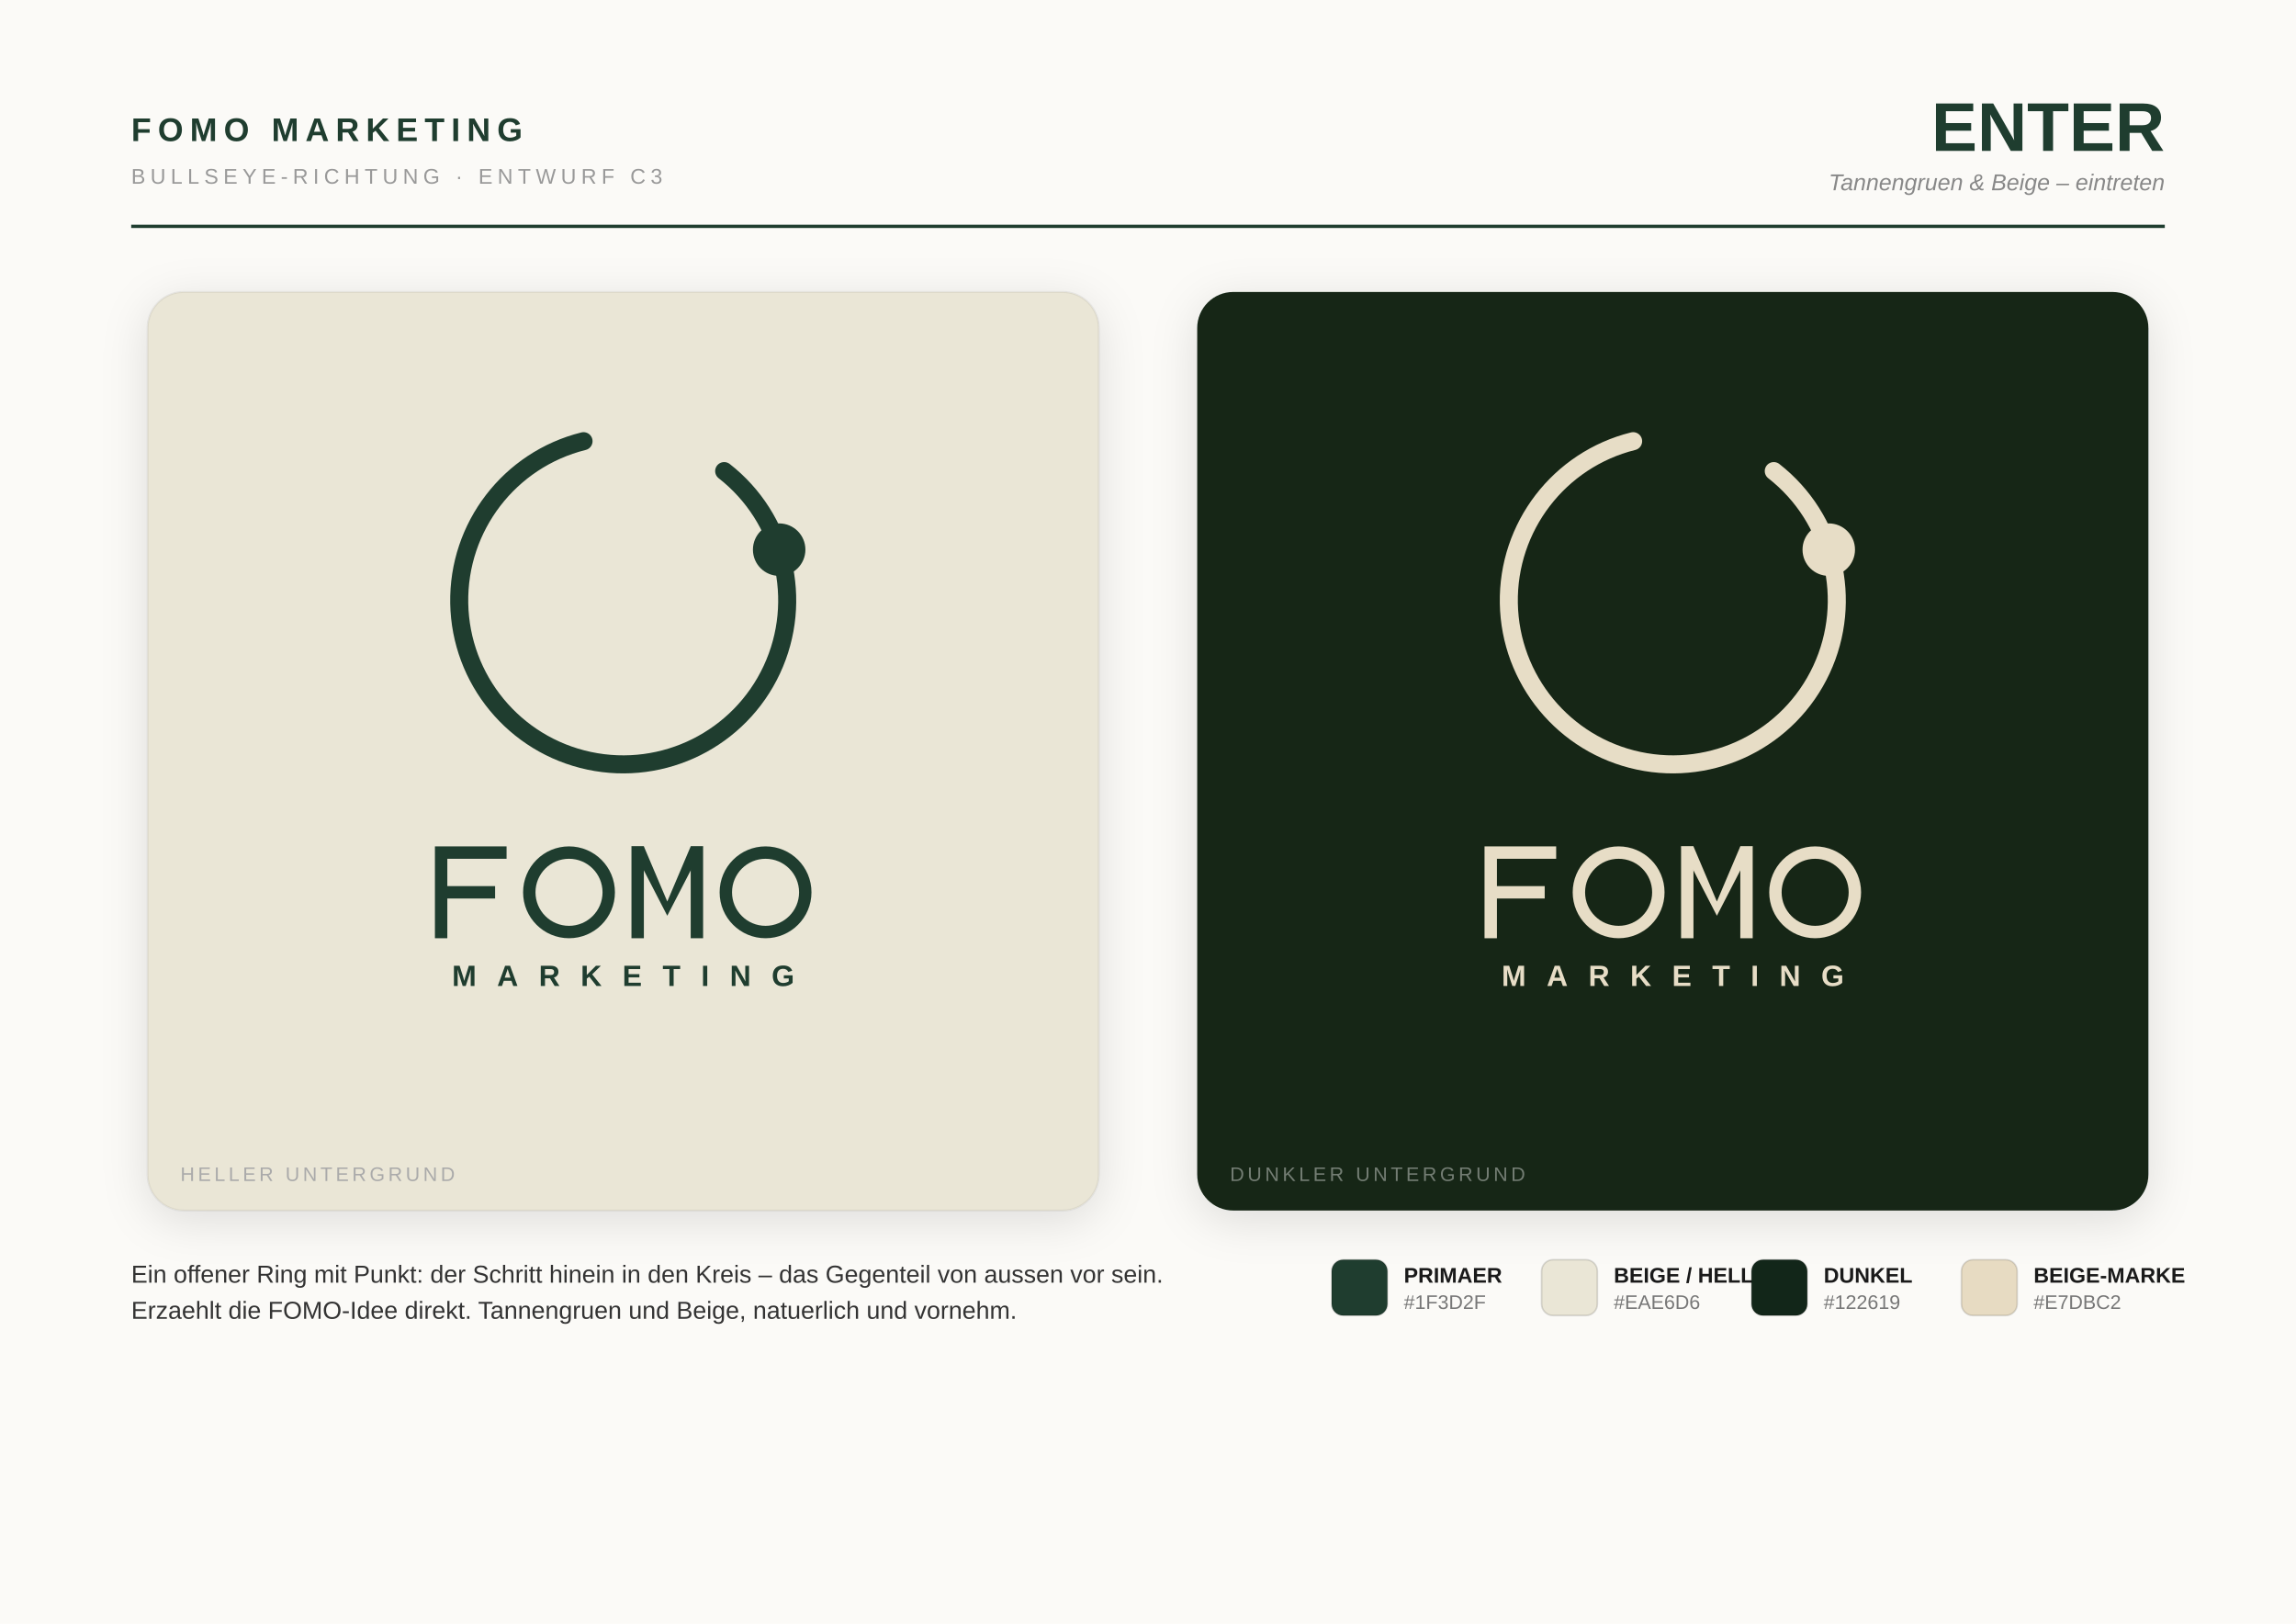
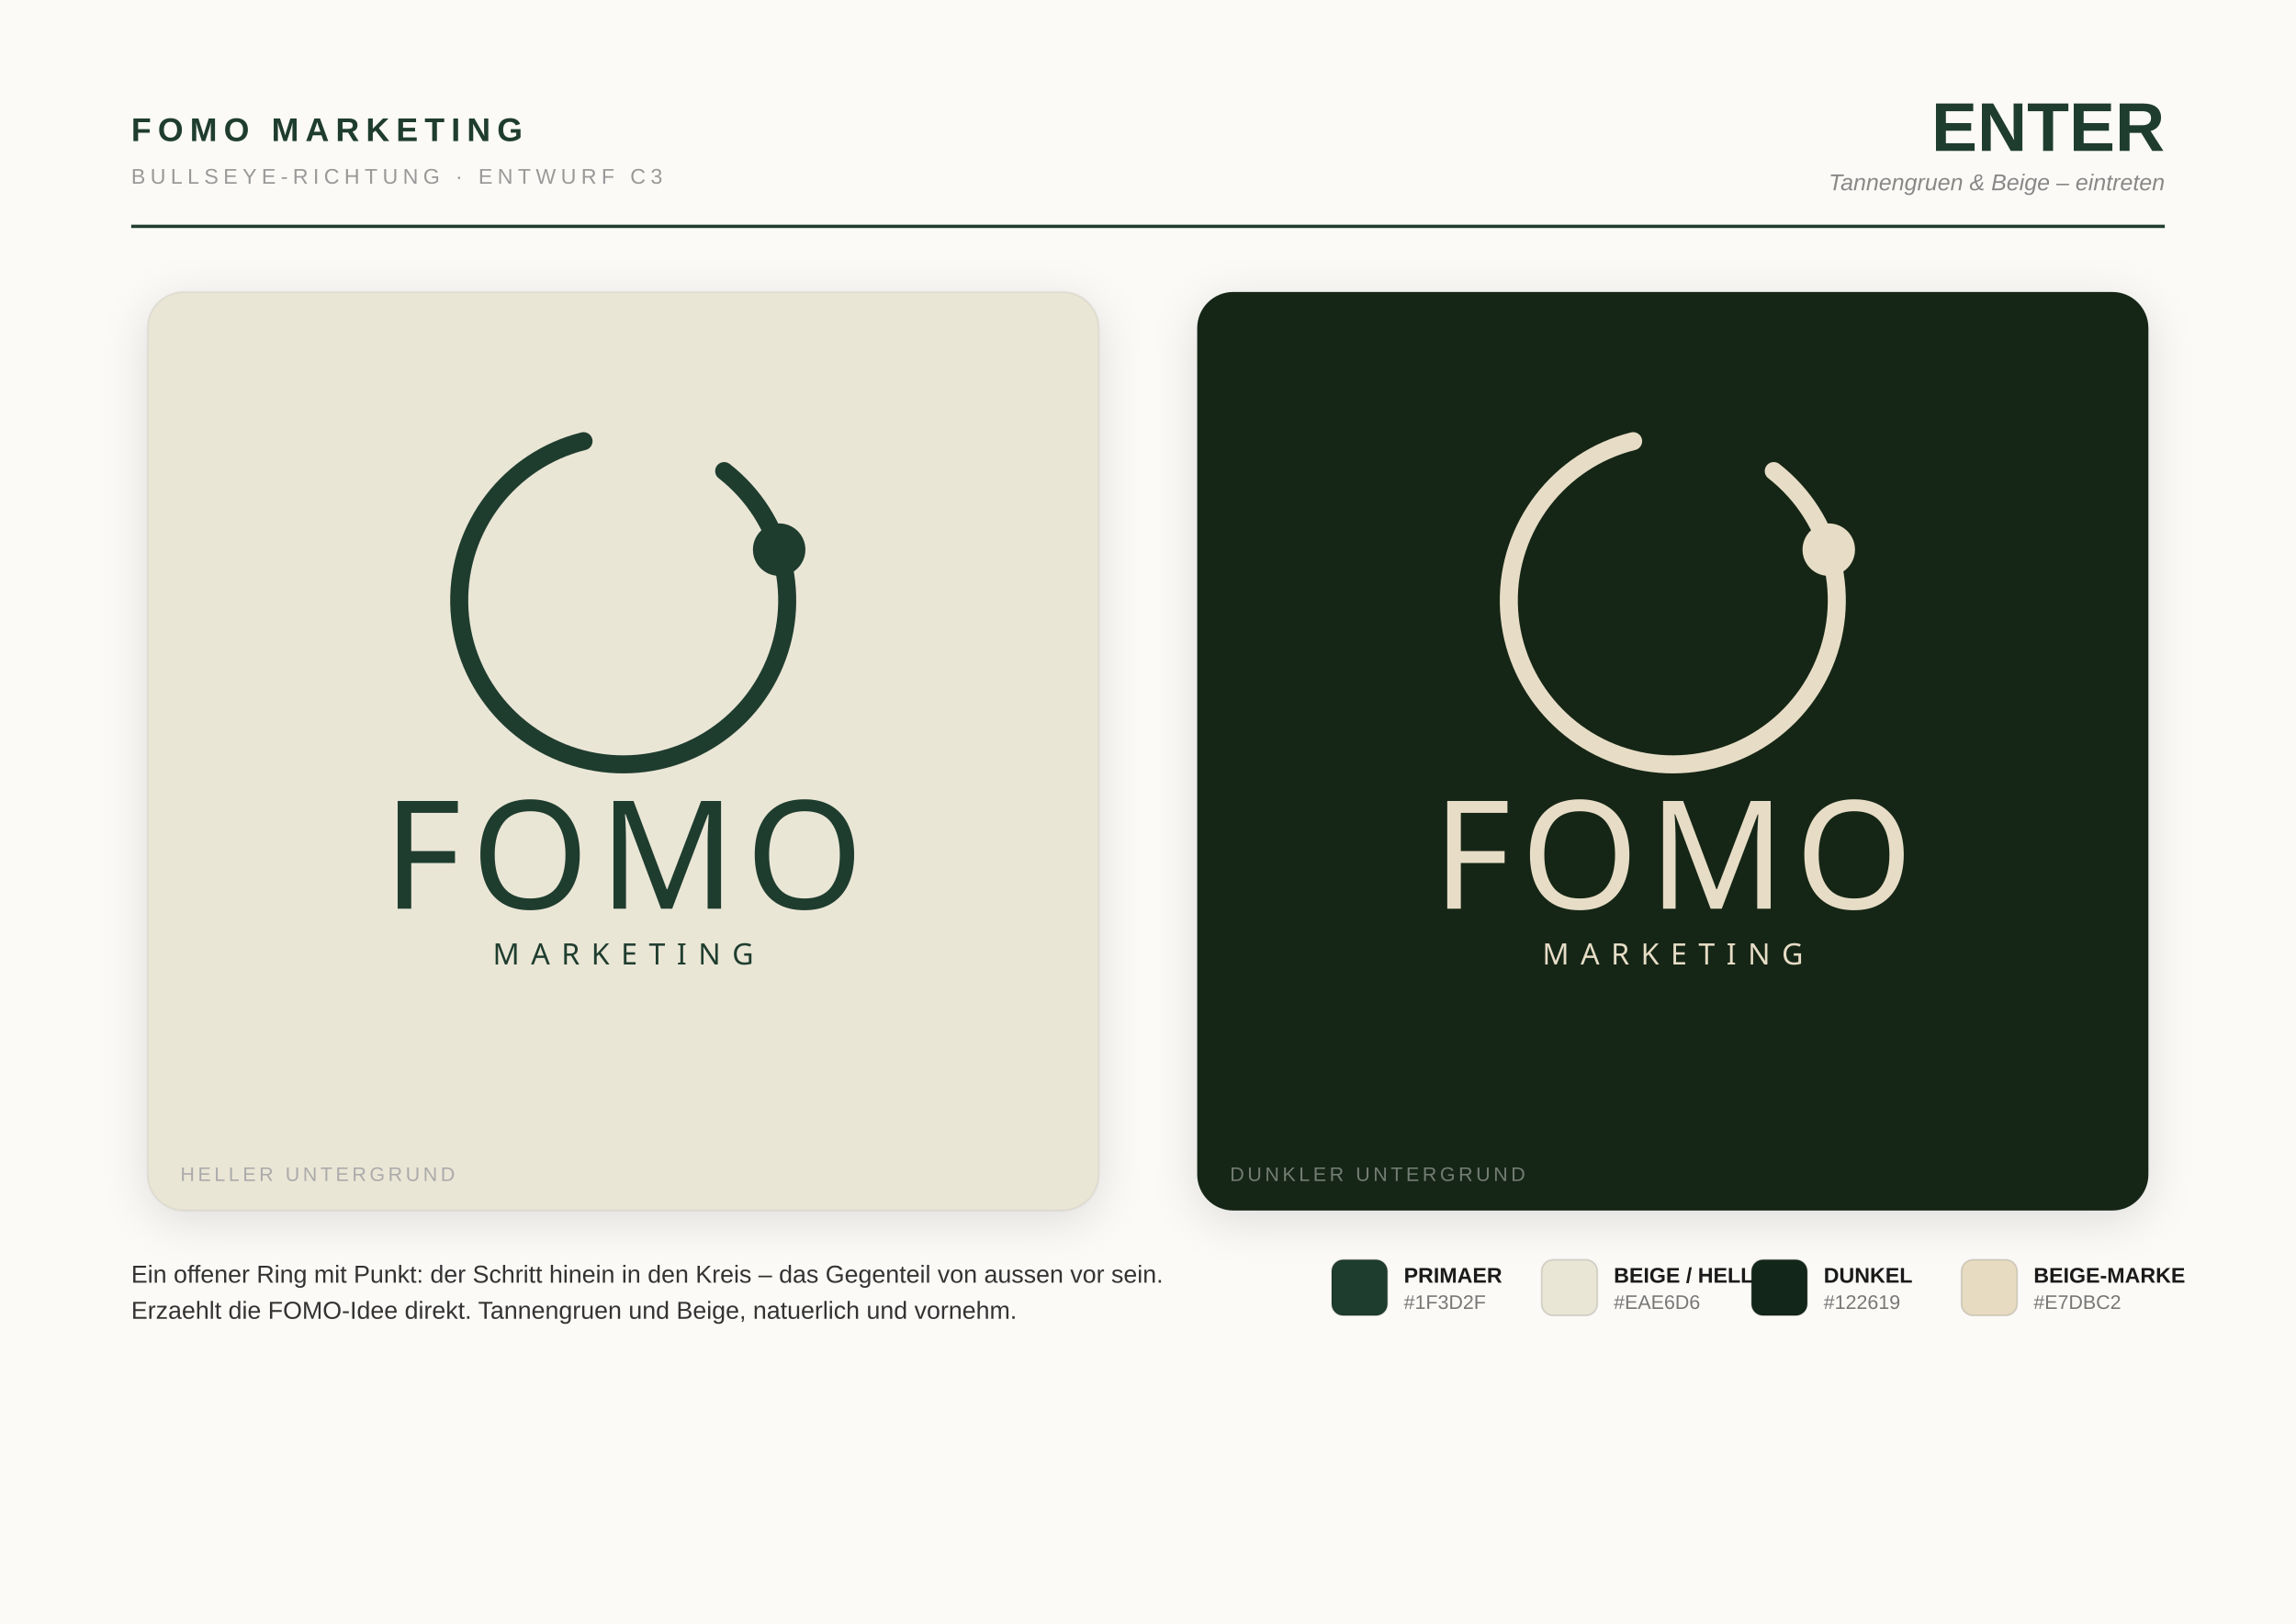
<svg xmlns="http://www.w3.org/2000/svg" width="1400" height="990" viewBox="0 0 1400 990">
  <defs>
    <filter id="soft" x="-20%" y="-20%" width="140%" height="140%">
      <feDropShadow dx="0" dy="6" stdDeviation="14" flood-color="#000" flood-opacity="0.12" />
    </filter>
  </defs>
  <rect width="1400" height="990" fill="#FBFAF7" />
  <text x="80" y="86" font-family="Liberation Sans, Arial, DejaVu Sans, sans-serif" font-size="20" font-weight="800" letter-spacing="4" fill="#1F3D2F">FOMO MARKETING</text>
  <text x="80" y="112" font-family="Liberation Sans, Arial, DejaVu Sans, sans-serif" font-size="13" letter-spacing="3" fill="#999">BULLSEYE-RICHTUNG · ENTWURF C3</text>
  <text x="1320" y="92" font-family="Liberation Sans, Arial, DejaVu Sans, sans-serif" font-size="42" font-weight="800" text-anchor="end" fill="#1F3D2F">ENTER</text>
  <text x="1320" y="116" font-family="Liberation Sans, Arial, DejaVu Sans, sans-serif" font-size="14" font-style="italic" text-anchor="end" fill="#888">Tannengruen &amp; Beige – eintreten</text>
  <line x1="80" y1="138" x2="1320" y2="138" stroke="#1F3D2F" stroke-width="2" />
  <rect x="90" y="178" width="580" height="560" rx="22" fill="#EAE6D6" stroke="#0000000f" stroke-width="1.2" filter="url(#soft)" />
  <rect x="730" y="178" width="580" height="560" rx="22" fill="#122619" filter="url(#soft)" />
  <g transform="translate(380.0 366.0) scale(1.0) translate(-380.0 -458.0)">
    <path d="M 441.57 379.20 A 100.00 100.00 0 1 1 355.81 360.97" fill="none" stroke="#1F3D2F" stroke-width="11.00" stroke-linecap="round" />
    <circle cx="475.1" cy="427.1" r="16.0" fill="#1F3D2F" />
  </g>
-   <path fill="none" stroke="#1F3D2F" stroke-width="7.56" stroke-linecap="butt" stroke-linejoin="miter" stroke-miterlimit="8" d="M 268.98 516.00 L 268.98 572.00 M 268.98 519.78 L 308.88 519.78 M 268.98 544.00 L 301.89 544.00" />
-   <circle cx="346.96" cy="544.00" r="24.22" fill="none" stroke="#1F3D2F" stroke-width="7.56" stroke-linecap="butt" stroke-linejoin="miter" stroke-miterlimit="8" />
-   <rect x="385.04" y="516.00" width="7.56" height="56.00" fill="#1F3D2F" />
-   <rect x="421.16" y="516.00" width="7.56" height="56.00" fill="#1F3D2F" />
-   <path fill="#1F3D2F" d="M 385.04 516.00 L 392.60 516.00 L 406.88 549.60 L 421.16 516.00 L 428.72 516.00 L 406.88 558.29 Z" />
-   <circle cx="466.80" cy="544.00" r="24.22" fill="none" stroke="#1F3D2F" stroke-width="7.56" stroke-linecap="butt" stroke-linejoin="miter" stroke-miterlimit="8" />
-   <text x="380.00" y="601.12" font-family="Liberation Sans, Arial, DejaVu Sans, sans-serif" font-size="17.92" font-weight="600" letter-spacing="12.54" text-anchor="middle" fill="#1F3D2F">MARKETING</text>
+   <text x="380.0" y="554.0" font-family="Poppins SemiBold" font-size="92.0" letter-spacing="6.00" text-anchor="middle" fill="#1F3D2F">FOMO</text>
+   <text x="380.0" y="588.0" font-family="Poppins Medium" font-size="18.0" letter-spacing="7.00" text-anchor="middle" fill="#1F3D2F">MARKETING</text>
  <g transform="translate(1020.0 366.0) scale(1.0) translate(-1020.0 -458.0)">
    <path d="M 1081.57 379.20 A 100.00 100.00 0 1 1 995.81 360.97" fill="none" stroke="#E7DDC6" stroke-width="11.00" stroke-linecap="round" />
    <circle cx="1115.1" cy="427.1" r="16.0" fill="#E7DDC6" />
  </g>
-   <path fill="none" stroke="#E7DDC6" stroke-width="7.56" stroke-linecap="butt" stroke-linejoin="miter" stroke-miterlimit="8" d="M 908.98 516.00 L 908.98 572.00 M 908.98 519.78 L 948.88 519.78 M 908.98 544.00 L 941.89 544.00" />
-   <circle cx="986.96" cy="544.00" r="24.22" fill="none" stroke="#E7DDC6" stroke-width="7.56" stroke-linecap="butt" stroke-linejoin="miter" stroke-miterlimit="8" />
-   <rect x="1025.04" y="516.00" width="7.56" height="56.00" fill="#E7DDC6" />
-   <rect x="1061.16" y="516.00" width="7.56" height="56.00" fill="#E7DDC6" />
-   <path fill="#E7DDC6" d="M 1025.04 516.00 L 1032.60 516.00 L 1046.88 549.60 L 1061.16 516.00 L 1068.72 516.00 L 1046.88 558.29 Z" />
-   <circle cx="1106.80" cy="544.00" r="24.22" fill="none" stroke="#E7DDC6" stroke-width="7.56" stroke-linecap="butt" stroke-linejoin="miter" stroke-miterlimit="8" />
-   <text x="1020.00" y="601.12" font-family="Liberation Sans, Arial, DejaVu Sans, sans-serif" font-size="17.92" font-weight="600" letter-spacing="12.54" text-anchor="middle" fill="#E7DDC6">MARKETING</text>
+   <text x="1020.0" y="554.0" font-family="Poppins SemiBold" font-size="92.0" letter-spacing="6.00" text-anchor="middle" fill="#E7DDC6">FOMO</text>
+   <text x="1020.0" y="588.0" font-family="Poppins Medium" font-size="18.0" letter-spacing="7.00" text-anchor="middle" fill="#E7DDC6">MARKETING</text>
  <text x="110" y="720" font-family="Liberation Sans, Arial, DejaVu Sans, sans-serif" font-size="12" letter-spacing="2" fill="#aaa">HELLER UNTERGRUND</text>
  <text x="750" y="720" font-family="Liberation Sans, Arial, DejaVu Sans, sans-serif" font-size="12" letter-spacing="2" fill="#ffffff66">DUNKLER UNTERGRUND</text>
  <text x="80" y="782" font-family="Liberation Sans, Arial, DejaVu Sans, sans-serif" font-size="15" fill="#333">Ein offener Ring mit Punkt: der Schritt hinein in den Kreis – das Gegenteil von aussen vor sein.</text>
  <text x="80" y="804" font-family="Liberation Sans, Arial, DejaVu Sans, sans-serif" font-size="15" fill="#333">Erzaehlt die FOMO-Idee direkt. Tannengruen und Beige, natuerlich und vornehm.</text>
  <rect x="812" y="768" width="34" height="34" rx="7" fill="#1F3D2F" stroke="#00000022" stroke-width="1" />
  <text x="856" y="782" font-family="Liberation Sans, Arial, DejaVu Sans, sans-serif" font-size="13" font-weight="700" fill="#1a1a1a">PRIMAER</text>
  <text x="856" y="798" font-family="Liberation Sans, Arial, DejaVu Sans, sans-serif" font-size="12" fill="#777">#1F3D2F</text>
  <rect x="940" y="768" width="34" height="34" rx="7" fill="#EAE6D6" stroke="#00000022" stroke-width="1" />
  <text x="984" y="782" font-family="Liberation Sans, Arial, DejaVu Sans, sans-serif" font-size="13" font-weight="700" fill="#1a1a1a">BEIGE / HELL</text>
  <text x="984" y="798" font-family="Liberation Sans, Arial, DejaVu Sans, sans-serif" font-size="12" fill="#777">#EAE6D6</text>
  <rect x="1068" y="768" width="34" height="34" rx="7" fill="#122619" stroke="#00000022" stroke-width="1" />
  <text x="1112" y="782" font-family="Liberation Sans, Arial, DejaVu Sans, sans-serif" font-size="13" font-weight="700" fill="#1a1a1a">DUNKEL</text>
  <text x="1112" y="798" font-family="Liberation Sans, Arial, DejaVu Sans, sans-serif" font-size="12" fill="#777">#122619</text>
  <rect x="1196" y="768" width="34" height="34" rx="7" fill="#E7DBC2" stroke="#00000022" stroke-width="1" />
  <text x="1240" y="782" font-family="Liberation Sans, Arial, DejaVu Sans, sans-serif" font-size="13" font-weight="700" fill="#1a1a1a">BEIGE-MARKE</text>
  <text x="1240" y="798" font-family="Liberation Sans, Arial, DejaVu Sans, sans-serif" font-size="12" fill="#777">#E7DBC2</text>
</svg>
